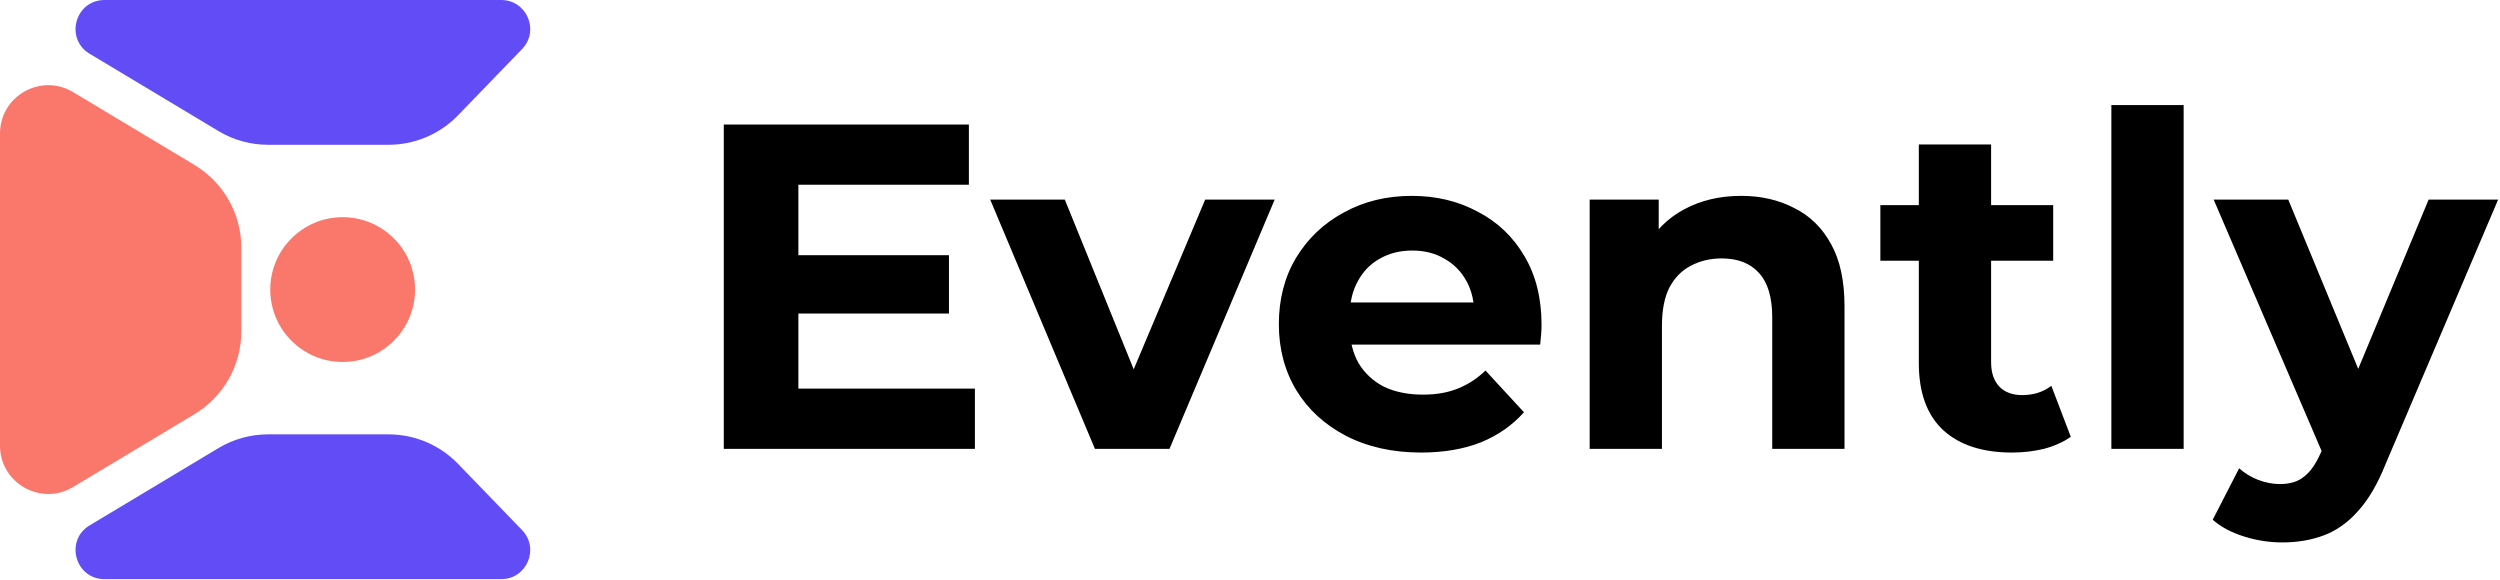
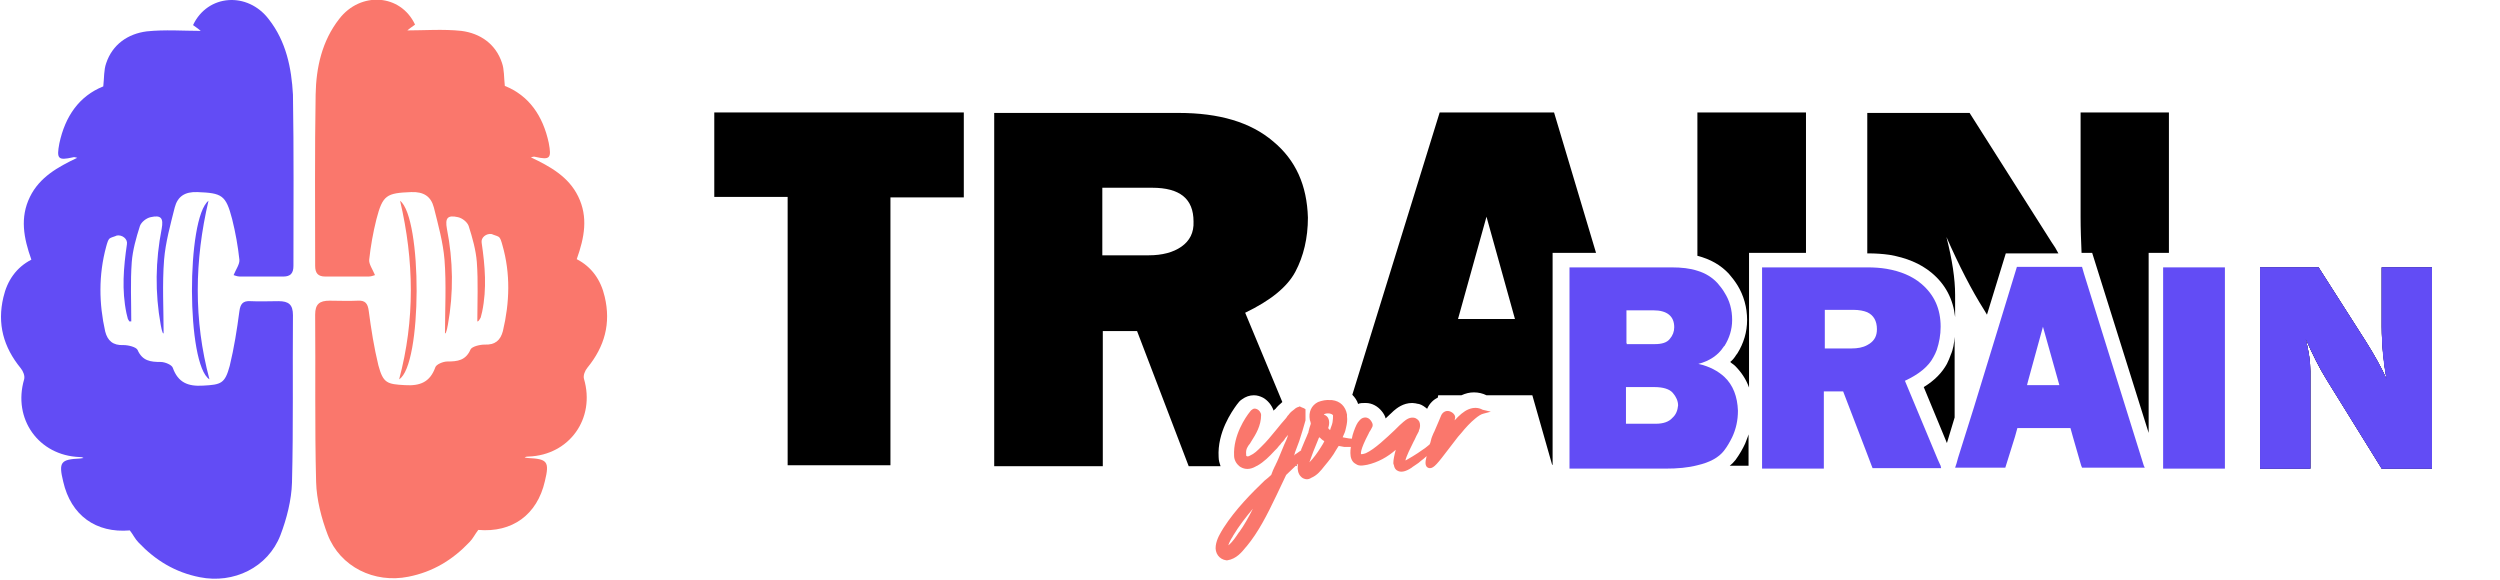
- <svg xmlns="http://www.w3.org/2000/svg" width="518" height="120" viewBox="0 0 518 120" fill="none">
-   <path d="M-3.08811e-06 27.662C-1.72904e-06 19.889 8.48 15.088 15.145 19.087L40.29 34.174C46.314 37.788 50 44.299 50 51.324L50 68.676C50 75.701 46.314 82.212 40.29 85.826L15.145 100.913C8.48 104.912 -1.57555e-05 100.111 -1.43965e-05 92.338L-3.08811e-06 27.662Z" fill="#FA776C" />
-   <path d="M103.855 -3.00576e-06C109.151 -1.88027e-06 111.85 6.362 108.169 10.17L94.896 23.9C91.128 27.799 85.938 30 80.516 30L55.54 30C51.915 30 48.358 29.015 45.25 27.15L18.575 11.145C13.357 8.014 15.577 -2.17645e-05 21.662 -2.04714e-05L103.855 -3.00576e-06Z" fill="#624CF5" />
-   <path d="M103.855 120C109.151 120 111.85 113.638 108.169 109.83L94.896 96.1C91.128 92.201 85.938 90 80.516 90L55.54 90C51.915 90 48.358 90.985 45.25 92.85L18.575 108.855C13.357 111.986 15.577 120 21.662 120L103.855 120Z" fill="#624CF5" />
-   <rect x="56" y="45" width="30" height="30" rx="15" fill="#FA776C" />
-   <path d="M164.272 52.872H196.624V64.968H164.272V52.872ZM165.424 80.52H202V93H149.968V25.8H200.752V38.28H165.424V80.52ZM226.866 93L205.169 41.352H220.626L238.674 85.8H230.994L249.714 41.352H264.114L242.322 93H226.866ZM294.45 93.768C288.562 93.768 283.378 92.616 278.898 90.312C274.482 88.008 271.058 84.872 268.626 80.904C266.194 76.872 264.978 72.296 264.978 67.176C264.978 61.992 266.162 57.416 268.53 53.448C270.962 49.416 274.258 46.28 278.418 44.04C282.578 41.736 287.282 40.584 292.53 40.584C297.586 40.584 302.13 41.672 306.162 43.848C310.258 45.96 313.49 49.032 315.858 53.064C318.226 57.032 319.41 61.8 319.41 67.368C319.41 67.944 319.378 68.616 319.314 69.384C319.25 70.088 319.186 70.76 319.122 71.4H277.17V62.664H311.25L305.49 65.256C305.49 62.568 304.946 60.232 303.858 58.248C302.77 56.264 301.266 54.728 299.346 53.64C297.426 52.488 295.186 51.912 292.626 51.912C290.066 51.912 287.794 52.488 285.81 53.64C283.89 54.728 282.386 56.296 281.298 58.344C280.21 60.328 279.666 62.696 279.666 65.448V67.752C279.666 70.568 280.274 73.064 281.49 75.24C282.77 77.352 284.53 78.984 286.77 80.136C289.074 81.224 291.762 81.768 294.834 81.768C297.586 81.768 299.986 81.352 302.034 80.52C304.146 79.688 306.066 78.44 307.794 76.776L315.762 85.416C313.394 88.104 310.418 90.184 306.834 91.656C303.25 93.064 299.122 93.768 294.45 93.768ZM360.773 40.584C364.869 40.584 368.517 41.416 371.717 43.08C374.981 44.68 377.541 47.176 379.397 50.568C381.253 53.896 382.181 58.184 382.181 63.432V93H367.205V65.736C367.205 61.576 366.277 58.504 364.421 56.52C362.629 54.536 360.069 53.544 356.741 53.544C354.373 53.544 352.229 54.056 350.309 55.08C348.453 56.04 346.981 57.544 345.893 59.592C344.869 61.64 344.357 64.264 344.357 67.464V93H329.381V41.352H343.685V55.656L340.997 51.336C342.853 47.88 345.509 45.224 348.965 43.368C352.421 41.512 356.357 40.584 360.773 40.584ZM416.876 93.768C410.796 93.768 406.06 92.232 402.668 89.16C399.276 86.024 397.58 81.384 397.58 75.24V29.928H412.556V75.048C412.556 77.224 413.132 78.92 414.284 80.136C415.436 81.288 417.004 81.864 418.988 81.864C421.356 81.864 423.372 81.224 425.036 79.944L429.068 90.504C427.532 91.592 425.676 92.424 423.5 93C421.388 93.512 419.18 93.768 416.876 93.768ZM389.612 54.024V42.504H425.42V54.024H389.612ZM437.475 93V21.768H452.451V93H437.475ZM472.878 112.392C470.19 112.392 467.534 111.976 464.91 111.144C462.286 110.312 460.142 109.16 458.477 107.688L463.95 97.032C465.102 98.056 466.414 98.856 467.886 99.432C469.422 100.008 470.926 100.296 472.398 100.296C474.51 100.296 476.174 99.784 477.39 98.76C478.67 97.8 479.822 96.168 480.846 93.864L483.534 87.528L484.686 85.896L503.214 41.352H517.614L494.286 96.168C492.622 100.328 490.702 103.592 488.526 105.96C486.414 108.328 484.046 109.992 481.422 110.952C478.862 111.912 476.014 112.392 472.878 112.392ZM481.71 95.016L458.669 41.352H474.126L491.982 84.552L481.71 95.016Z" fill="black" />
+ <svg xmlns="http://www.w3.org/2000/svg" version="1.1" id="Layer_1" x="0px" y="0px" viewBox="0 0 518 120" style="enable-background:new 0 0 518 120;" xml:space="preserve">
+   <style type="text/css">
+ 	.st0{fill:#FA776C;}
+ 	.st1{fill:#624CF5;}
+ </style>
+   <path class="st0" d="M98.9,66.6c0-4.1,0.2-8.2-0.1-12.3c-0.2-2.5-0.9-5-1.7-7.5c-0.3-0.8-1.3-1.6-2.2-1.8c-2.2-0.5-2.7,0.2-2.3,2.4  c1.3,6.6,1.4,13.3,0.2,19.9c-0.1,0.5-0.2,1.1-0.4,1.6c0,0.1-0.2,0.2-0.2,0.2c0-5.1,0.3-10.2-0.1-15.3c-0.3-3.6-1.3-7.2-2.2-10.8  c-0.6-2.3-2.1-3.3-4.7-3.2c-5.1,0.2-5.9,0.6-7.2,5.6c-0.7,2.8-1.2,5.6-1.5,8.4c-0.1,0.9,0.7,2,1.2,3.2c-0.1,0-0.7,0.3-1.3,0.3  c-3,0-6,0-9,0c-1.5,0-2.1-0.7-2.1-2.2c0-11.8-0.1-23.7,0.1-35.5c0.1-5.6,1.3-11.1,4.9-15.7c4.4-5.7,12.7-5.2,15.7,1.2  c-0.7,0.5-1.4,1-1.6,1.2c3.5,0,7.4-0.3,11.2,0.1c3.9,0.5,7.1,2.7,8.4,6.6c0.5,1.4,0.4,3,0.6,4.8c5,2,7.9,6.2,9.1,11.8  c0.6,3.2,0.3,3.6-2.8,2.9c-0.3-0.1-0.5,0-0.9,0.1c4,1.9,7.8,4,9.8,8.1c2.1,4.3,1.3,8.5-0.3,13c3.1,1.6,5,4.3,5.8,7.8  c1.3,5.5,0,10.3-3.6,14.7c-0.5,0.6-0.9,1.6-0.7,2.3c2.4,8.2-3,15.8-11.5,16.1c-0.3,0-0.5,0-0.8,0.2c0.2,0,0.5,0.1,0.7,0.1  c4,0.2,4.5,0.7,3.5,4.8c-1.6,7-6.8,10.7-13.8,10.1c-0.7,0.9-1.1,1.8-1.8,2.5c-3.5,3.7-7.6,6.2-12.7,7.2c-7,1.4-14.1-2-16.7-8.7  c-1.3-3.4-2.3-7.3-2.4-10.9c-0.3-11.6-0.1-23.1-0.2-34.7c0-2.2,0.9-2.9,3-2.9c1.9,0,3.9,0.1,5.8,0c1.6-0.1,2.1,0.6,2.3,2.1  c0.5,3.8,1.1,7.6,2,11.3c1,3.7,1.8,3.9,5.5,4.1c3.1,0.2,5.2-0.6,6.3-3.7c0.2-0.6,1.6-1.2,2.5-1.2c2.1,0,3.8-0.2,4.8-2.5  c0.3-0.6,1.9-1,2.9-1c2.2,0.1,3.3-0.9,3.8-2.8c1.4-5.9,1.6-11.9-0.1-17.8c-0.2-0.7-0.4-1.6-0.9-1.8c-0.4-0.2-0.9-0.3-1.3-0.5  c-1.1-0.2-2.3,0.7-2.1,1.8c0,0,0,0,0,0c0.7,4.8,1.1,9.5,0.1,14.3c-0.1,0.4-0.2,0.8-0.3,1.2c-0.1,0.2-0.2,0.3-0.3,0.5  C99.1,66.6,99,66.6,98.9,66.6z" />
+   <path class="st0" d="M82.9,41.6c4.6,3.6,4.6,34-0.2,37C86,66.3,85.8,54,82.9,41.6z" />
+   <path class="st1" d="M27.2,66.6c0-4.1-0.2-8.2,0.1-12.3c0.2-2.5,0.9-5,1.7-7.5c0.3-0.8,1.3-1.6,2.2-1.8c2.2-0.5,2.7,0.2,2.3,2.4  c-1.3,6.6-1.4,13.3-0.2,19.9c0.1,0.5,0.2,1.1,0.4,1.6c0,0.1,0.2,0.2,0.2,0.2c0-5.1-0.3-10.2,0.1-15.3c0.3-3.6,1.3-7.2,2.2-10.8  c0.6-2.3,2.1-3.3,4.7-3.2c5.1,0.2,5.9,0.6,7.2,5.6c0.7,2.8,1.2,5.6,1.5,8.4c0.1,0.9-0.7,2-1.2,3.2c0.1,0,0.7,0.3,1.3,0.3  c3,0,6,0,9,0c1.5,0,2.1-0.7,2.1-2.2c0-11.8,0.1-23.7-0.1-35.5C60.4,14.1,59.3,8.6,55.7,4C51.3-1.8,43-1.2,40,5.2  c0.7,0.5,1.4,1,1.6,1.2c-3.5,0-7.4-0.3-11.2,0.1c-3.9,0.5-7.1,2.7-8.4,6.6c-0.5,1.4-0.4,3-0.6,4.8c-5,2-7.9,6.2-9.1,11.8  c-0.6,3.2-0.3,3.6,2.8,2.9c0.3-0.1,0.5,0,0.9,0.1c-4,1.9-7.8,4-9.8,8.1c-2.1,4.3-1.3,8.5,0.3,13c-3.1,1.6-5,4.3-5.8,7.8  c-1.3,5.5,0,10.3,3.6,14.7c0.5,0.6,0.9,1.6,0.7,2.3c-2.4,8.2,3,15.8,11.5,16.1c0.3,0,0.5,0,0.8,0.2c-0.2,0-0.5,0.1-0.7,0.1  c-4,0.2-4.5,0.7-3.5,4.8c1.6,7,6.8,10.7,13.8,10.1c0.7,0.9,1.1,1.8,1.8,2.5c3.5,3.7,7.6,6.2,12.7,7.2c7,1.4,14.1-2,16.7-8.7  c1.3-3.4,2.3-7.3,2.4-10.9c0.3-11.6,0.1-23.1,0.2-34.7c0-2.2-0.9-2.9-3-2.9c-1.9,0-3.9,0.1-5.8,0c-1.6-0.1-2.1,0.6-2.3,2.1  c-0.5,3.8-1.1,7.6-2,11.3c-1,3.7-1.8,3.9-5.5,4.1c-3.1,0.2-5.2-0.6-6.3-3.7c-0.2-0.6-1.6-1.2-2.5-1.2c-2.1,0-3.8-0.2-4.8-2.5  c-0.3-0.6-1.9-1-2.9-1c-2.2,0.1-3.3-0.9-3.8-2.8C20.5,62.9,20.4,57,22,51.1c0.2-0.7,0.4-1.6,0.9-1.8c0.4-0.2,0.9-0.3,1.3-0.5  c1.1-0.2,2.3,0.7,2.1,1.8c0,0,0,0,0,0c-0.7,4.8-1.1,9.5-0.1,14.3c0.1,0.4,0.2,0.8,0.3,1.2c0.1,0.2,0.2,0.3,0.3,0.5  C27,66.6,27.1,66.6,27.2,66.6z" />
+   <path class="st1" d="M43.2,41.6c-4.6,3.6-4.6,34,0.2,37C40.1,66.3,40.3,54,43.2,41.6z" />
+   <g>
+     <path d="M148,23.3v17.5h15.2v55.6h21.3V40.9h15.2V23.3H148z" />
+     <path d="M268.4,96.5h0.2c0-0.1,0-0.1,0-0.2C268.6,96.4,268.5,96.5,268.4,96.5z M263.8,29.3c-4.7-4-11.2-5.9-19.6-5.9h-38.2v73.2   h22.5v-28h7.1l10.7,28h6.6c-0.2-0.6-0.4-1.2-0.4-1.9c-0.3-5.1,2.7-9.4,3.8-10.9c0.3-0.4,0.6-0.8,1.1-1.1c0.7-0.5,1.5-0.8,2.4-0.8   c0.7,0,1.3,0.2,1.9,0.5c0.9,0.5,1.8,1.5,2.2,2.7c0-0.1,0.4-0.4,0.4-0.4c0.3-0.4,0.8-0.9,1.4-1.4l-7.7-18.5   c5.2-2.5,8.7-5.3,10.4-8.5c1.7-3.2,2.6-7,2.6-11.2C270.8,38.4,268.5,33.2,263.8,29.3z M244.8,51.1c-1.7,1.2-4,1.8-6.8,1.8h-9.6v-14   h10.3c5.8,0,8.6,2.3,8.6,7C247.4,48.2,246.5,49.9,244.8,51.1z" />
+     <path d="M322,23.3h-23.7l-18.1,58.5c0.5,0.5,1,1.2,1.2,1.9c0.4-0.2,0.9-0.2,1.4-0.2h0.1l0.1,0c1.3,0,2.5,0.7,3.3,1.7   c0.4,0.5,0.7,1,0.8,1.5c0.7-0.7,1.3-1.2,1.7-1.6c0.6-0.5,1.9-1.6,3.8-1.6c0.4,0,0.9,0.1,1.3,0.2l0.1,0c0.7,0.2,1.2,0.6,1.7,1   c0.5-1.1,1.3-1.9,2.2-2.3l0.1-0.5h4.8c0,0,0,0,0,0c0.9-0.4,1.7-0.6,2.6-0.6c0.9,0,1.8,0.2,2.6,0.6h9.5l4.1,14.4h0.1V52.4h9   L322,23.3z M302.1,66.1l5.9-21.2l5.9,21.2H302.1z M336.9,71v0.4h0.1L336.9,71z" />
+     <path d="M351.7,23.3V53c2.7,0.7,4.8,1.9,6.5,3.7c0.7,0.8,1.3,1.6,1.8,2.4c1.3,2.1,2,4.6,2,7.2c0,2.5-0.7,4.8-2,6.9   c-0.1,0.1-0.2,0.3-0.3,0.4c-0.3,0.5-0.7,1-1.2,1.4c0.3,0.3,0.7,0.5,1,0.8c1.3,1.3,2.3,2.8,2.9,4.5V52.4h11.8V23.3H351.7z    M361.6,91.9c-0.5,1.1-1.2,2.3-2,3.4c-0.4,0.5-0.8,0.9-1.2,1.2h3.9V90C362.1,90.7,361.8,91.3,361.6,91.9z" />
+     <path d="M404.2,73.5c-0.2,0.6-0.5,1.3-0.8,1.9c-1,1.8-2.5,3.4-4.8,4.8l4.8,11.6l1.6-5.3V69.8C404.9,71.1,404.7,72.4,404.2,73.5z    M431.1,23.3V45c0,2.5,0.1,5,0.2,7.4h2.2l11.7,37.3V52.4h4.2V23.3H431.1z M425.1,50.2l-17-26.8h-21.2v29.1h0.2c1.5,0,3,0.1,4.4,0.3   c3.5,0.6,6.4,1.8,8.7,3.7c2.9,2.4,4.5,5.5,4.9,9.2v-4.6c0-3.3-0.6-7.3-1.8-12c2.6,5.9,5.2,11,7.8,15.1l0.6,1l3.9-12.7h10.9   C426.1,51.7,425.6,50.9,425.1,50.2z" />
+   </g>
+   <g>
+     <path d="M268.6,96.3c0,0.1,0,0.1,0,0.2h-0.2C268.5,96.5,268.6,96.4,268.6,96.3z" />
+     <g>
+       <path class="st0" d="M268.4,96.5h0.2c0-0.1,0-0.1,0-0.2C268.6,96.4,268.5,96.5,268.4,96.5z" />
+       <path class="st0" d="M307.2,84.9c-0.9-0.5-1.9-0.5-2.9-0.1c-1,0.4-2,1.3-2.9,2.3c0-0.2,0.1-0.4,0.1-0.5c0.1-0.6-0.5-1.2-1.2-1.4    c-0.7-0.2-1.4,0.2-1.7,0.9l-0.5,1.2c-0.3,0.7-0.6,1.4-0.9,2.1l-0.2,0.4c-0.2,0.5-0.4,0.9-0.5,1.4l-0.1,0.4c0,0.1-0.1,0.3-0.2,0.5    c-0.4,0.3-0.8,0.7-1.3,1c-1.5,1.1-3.3,2.1-3.3,2.1c-0.2,0.1-0.3,0.2-0.4,0.2c0.2-0.9,1.1-2.7,1.7-3.9c0.3-0.5,0.5-1.1,0.8-1.6    l0.1-0.2c0.1-0.2,0.2-0.3,0.2-0.5c0.3-0.6,0.3-1.3,0.1-1.8c-0.2-0.4-0.5-0.6-0.9-0.8c-1.1-0.3-1.9,0.4-2.4,0.8    c-0.5,0.4-1.1,1-1.8,1.7c-1.7,1.6-4.2,4-6,4.8c-0.3,0.1-0.6,0.2-0.8,0.2h-0.1c-0.1,0-0.1,0-0.1,0c0-0.1-0.3-0.7,1.6-4.3    c0.1-0.3,0.3-0.5,0.4-0.7c0.3-0.6,0.4-0.7,0.4-0.8c0.1-0.4-0.1-0.8-0.4-1.2c-0.3-0.4-0.7-0.6-1.1-0.6c-0.3,0-0.8,0.1-1.2,0.6    c-0.5,0.5-0.8,1.2-1.2,2.3c-0.2,0.5-0.3,1-0.4,1.5c-0.4,0-0.8-0.1-1.4-0.2c-0.2,0-0.4-0.1-0.5-0.1c0.1-0.2,0.2-0.5,0.3-0.7    c0.2-0.4,0.3-0.8,0.4-1.3c0.2-0.8,0.3-1.6,0.2-2.3c0-0.1,0-0.3,0-0.4c-0.3-1.7-1.4-2.8-3.1-3c-0.1,0-0.2,0-0.3,0    c-0.9-0.1-1.8,0.1-2.6,0.4c-1.4,0.7-2,2.1-1.7,3.7c0.1,0.3,0.2,0.6,0.2,0.8c-0.2,0.6-0.4,1.2-0.5,1.7l0,0.1    c-0.1,0.2-0.2,0.4-0.3,0.7c-0.3,0.7-0.7,1.6-1.1,2.6c-0.1,0.1-0.1,0.2-0.1,0.4c-0.3,0.2-0.6,0.4-1,0.7c-0.2,0.1-0.3,0.2-0.5,0.4    c0.1-0.2,0.2-0.4,0.2-0.6c0.3-0.8,0.6-1.6,0.9-2.4c0.5-1.5,0.9-2.9,1.3-4.3l0-0.2c0-0.5,0-1.1,0-1.7l0-0.4l-0.3-0.2    c-0.2-0.1-0.3-0.1-0.5-0.2l-0.4-0.2l-0.2,0.1c-0.4,0.1-0.7,0.3-0.9,0.5c-0.4,0.3-0.8,0.6-1.1,1c-0.1,0.2-0.3,0.3-0.4,0.5l-0.2,0.3    c-0.7,0.8-1.4,1.6-2.1,2.5c-0.3,0.4-0.7,0.8-1,1.2c-0.2,0.2-0.3,0.4-0.5,0.6c-0.5,0.6-1,1.1-1.6,1.7c-0.8,0.8-1.4,1.4-2.3,1.8    c-0.3,0.2-0.6,0.2-0.7,0.1c-0.1,0-0.1-0.2-0.1-0.4c-0.1-1,0.3-1.6,0.8-2.2l0.3-0.5c0.9-1.4,2-3.2,2-5.4c0-0.5-0.4-1-0.8-1.2    c-0.4-0.2-0.8-0.2-1.1,0.1c-0.2,0.1-0.3,0.3-0.4,0.4c-0.9,1.1-3.5,4.9-3.3,9.1c0,0.8,0.4,1.6,1,2.1c0.1,0.1,0.2,0.2,0.4,0.3    c0.9,0.5,1.9,0.5,3-0.1c0.1-0.1,0.2-0.1,0.4-0.2c1.4-0.8,2.5-1.9,3.6-3.1c0.2-0.2,0.3-0.3,0.5-0.5l0.4-0.5    c0.2-0.2,0.4-0.4,0.5-0.6c0.3-0.3,0.6-0.6,0.8-1c0.2-0.2,0.4-0.5,0.6-0.7c-0.2,0.7-0.5,1.4-0.8,2c-0.4,1-0.8,1.9-1.2,2.9    c-0.2,0.5-0.4,0.9-0.6,1.3c0,0.1,0,0.1-0.1,0.2c-0.3,0.6-0.6,1.3-0.8,1.9c-0.4,0.4-0.9,0.8-1.4,1.2c-2.6,2.5-6,5.9-8.5,9.8    c-0.6,1-1.4,2.2-1.6,3.7c-0.2,1.5,0.7,2.8,2.2,3l0.1,0h0.1c1.9-0.3,3-1.7,3.9-2.8l0.1-0.1c2.4-2.9,4.2-6.4,6.2-10.6    c0.6-1.3,1.3-2.7,1.9-4l0.1-0.2l0,0c0.8-0.8,1.6-1.5,2.2-2.1c0.1-0.1,0.1-0.1,0.2-0.2c0,0.1,0,0.1,0,0.2c0,0.1,0,0.2,0,0.2    c-0.1,0.8,0.1,1.7,0.6,2.2c0.2,0.2,0.3,0.3,0.5,0.4c0.2,0.1,0.5,0.2,0.8,0.2c0.3,0,0.6-0.1,0.9-0.3c1.2-0.5,2-1.5,2.7-2.4    c1-1.2,1.8-2.2,2.4-3.3c0.2-0.3,0.3-0.5,0.5-0.8l0.1-0.1c0.4,0.1,0.7,0.1,1.1,0.2c0.5,0,1,0,1.4,0c-0.1,0.5-0.1,1-0.1,1.3    c0,0.9,0.3,1.7,0.9,2.1c0.2,0.1,0.3,0.2,0.5,0.3c0.4,0.2,0.9,0.2,1.5,0.1c0.2,0,0.4-0.1,0.6-0.1c2.2-0.5,4.2-1.6,5.9-3.1    c-0.3,1.1-0.5,2.1-0.5,2.7c0,0.1,0,0.3,0.1,0.4c0.1,0.7,0.4,1.1,0.9,1.3c0.7,0.3,1.6,0.1,2.8-0.7c0.2-0.2,0.6-0.4,1-0.7    c0.3-0.2,0.6-0.4,0.9-0.7c0.4-0.3,0.8-0.6,1.2-1c-0.4,1.5-0.2,1.9,0,2.2c0.2,0.2,0.4,0.3,0.7,0.3c0.8,0,1.6-1,3.8-3.9    c0.6-0.8,1.3-1.7,2-2.6l0.7-0.8c0.8-1,1.9-2.2,2.9-3c0.6-0.5,1.2-0.9,1.7-1l1.5-0.4L307.2,84.9z M256.8,110.2l-0.1,0.1    c-0.6,0.9-1.3,2-2.2,2.7c0.2-0.6,0.5-1.2,0.9-1.8l0.1-0.2c1.2-2,2.6-3.8,4.1-5.6C258.7,107.2,257.8,108.8,256.8,110.2z     M273.6,92.8L273.6,92.8c-0.7,1.1-1.4,2.1-2.3,3c0.4-1.2,1.1-3,1.9-4.9c0-0.1,0.1-0.2,0.1-0.2c0,0,0.1-0.1,0.1-0.1    c0.3,0.3,0.6,0.6,1,0.8C274.2,91.9,273.9,92.3,273.6,92.8z M276.1,87.5c-0.1,0.6-0.4,1.1-0.5,1.6c-0.2-0.1-0.3-0.3-0.4-0.4    c0.4-1.1,0.2-2.2-0.5-2.6c-0.1-0.1-0.3-0.1-0.4-0.2c0,0,0.1,0,0.1-0.1c0.4-0.2,1.1-0.2,1.5,0c0.2,0.1,0.3,0.2,0.3,0.3    C276.2,86.5,276.2,86.9,276.1,87.5z" />
+     </g>
+     <path class="st1" d="M336.9,71v0.4h0.1L336.9,71z" />
+     <path class="st1" d="M357.3,78.1c-1.3-1.2-3.1-2.2-5.4-2.7c2.3-0.6,4.1-1.8,5.2-3.5c0.1-0.1,0.1-0.2,0.2-0.2c1-1.6,1.6-3.4,1.6-5.4   c0-2.1-0.5-4-1.6-5.7c-0.4-0.7-0.9-1.3-1.4-1.9c-1.1-1.2-2.5-2.1-4.2-2.6c-1.5-0.5-3.3-0.7-5.4-0.7h-21.1v41.7H345   c2.6,0,4.8-0.2,6.7-0.7c2.6-0.6,4.4-1.6,5.5-3c0.7-0.9,1.2-1.8,1.7-2.8c0.8-1.7,1.2-3.5,1.2-5.5C360,82.2,359.1,79.8,357.3,78.1z    M336.9,64.3h5.7c2.8,0,4.3,1.2,4.3,3.5c0,0.9-0.3,1.7-0.9,2.4c-0.6,0.8-1.7,1.1-3.1,1.1h-5.9V64.3z M346.5,86.6   c-0.7,0.8-1.9,1.2-3.4,1.2h-6.2v-7.6h5.8c1.9,0,3.2,0.4,3.9,1.2c0.7,0.8,1.1,1.7,1.1,2.6C347.6,85,347.3,85.9,346.5,86.6z" />
+     <path class="st1" d="M402.1,96.5l-0.1-0.2l-0.5-1.1l-6.8-16.3c3-1.4,4.9-3,5.9-4.9c0.3-0.5,0.5-1,0.7-1.5c0.5-1.5,0.8-3.1,0.8-4.8   c0-3.7-1.3-6.6-4-8.9c-1.9-1.6-4.3-2.6-7.2-3.1c-1.2-0.2-2.5-0.3-4-0.3h-21.8v41.7h12.8V81.1h4l4.8,12.5l1.1,2.9l0.2,0.5h14.2   L402.1,96.5z M387.4,71.2c-0.2,0.1-0.3,0.2-0.5,0.3c-0.9,0.5-2,0.7-3.3,0.7h-5.5v-8h5.9c1.2,0,2.2,0.2,2.9,0.5c1.3,0.6,2,1.8,2,3.5   C388.9,69.6,388.4,70.5,387.4,71.2z" />
+     <path class="st1" d="M444.2,96.5l-8.7-27.9l-3.7-11.9l-0.4-1.4h-13.5l-4,13.1l-4.9,16l-3.3,10.5l-0.3,1.1l-0.3,0.9h10.4l2-6.4   l0.5-1.8H429l0.5,1.8l1.7,5.9l0.2,0.5h13L444.2,96.5z M420,79.8l0.2-0.8l3.1-11.3l3.4,12.1H420z" />
+     <rect x="448.2" y="55.4" class="st1" width="12.8" height="41.7" />
+     <path d="M503.9,55.4v41.7h-10.4l-11.4-18.4c-1.5-2.4-2.9-5.2-4.4-8.6c0.7,2.7,1,5,1,6.8v20.2h-10.4V55.4h12.1l9.7,15.2   c1.9,3,3.4,5.7,4.4,8c-0.6-3.6-1-7.2-1-10.9V55.4H503.9z" />
+     <path d="M503.9,55.4v41.7h-10.4l-11.4-18.4c-1.5-2.4-2.9-5.2-4.4-8.6c0.7,2.7,1,5,1,6.8v20.2h-10.4V55.4h12.1l9.7,15.2   c1.9,3,3.4,5.7,4.4,8c-0.6-3.6-1-7.2-1-10.9V55.4H503.9z" />
+     <path class="st1" d="M503.9,55.4v41.7h-10.4l-11.4-18.4c-1.5-2.4-2.9-5.2-4.4-8.6c0.7,2.7,1,5,1,6.8v20.2h-10.4V55.4h12.1l9.7,15.2   c1.9,3,3.4,5.7,4.4,8c-0.6-3.6-1-7.2-1-10.9V55.4H503.9z" />
+     <path class="st1" d="M493.5,55.4v12.3c0,3.7,0.3,7.4,1,10.9c-1-2.3-2.5-5-4.4-8l-9.7-15.2h-12.1v41.7h10.4V76.9   c0-1.9-0.3-4.1-1-6.8c1.5,3.4,3,6.2,4.4,8.6l11.4,18.4h10.4V55.4H493.5z" />
+   </g>
</svg>
